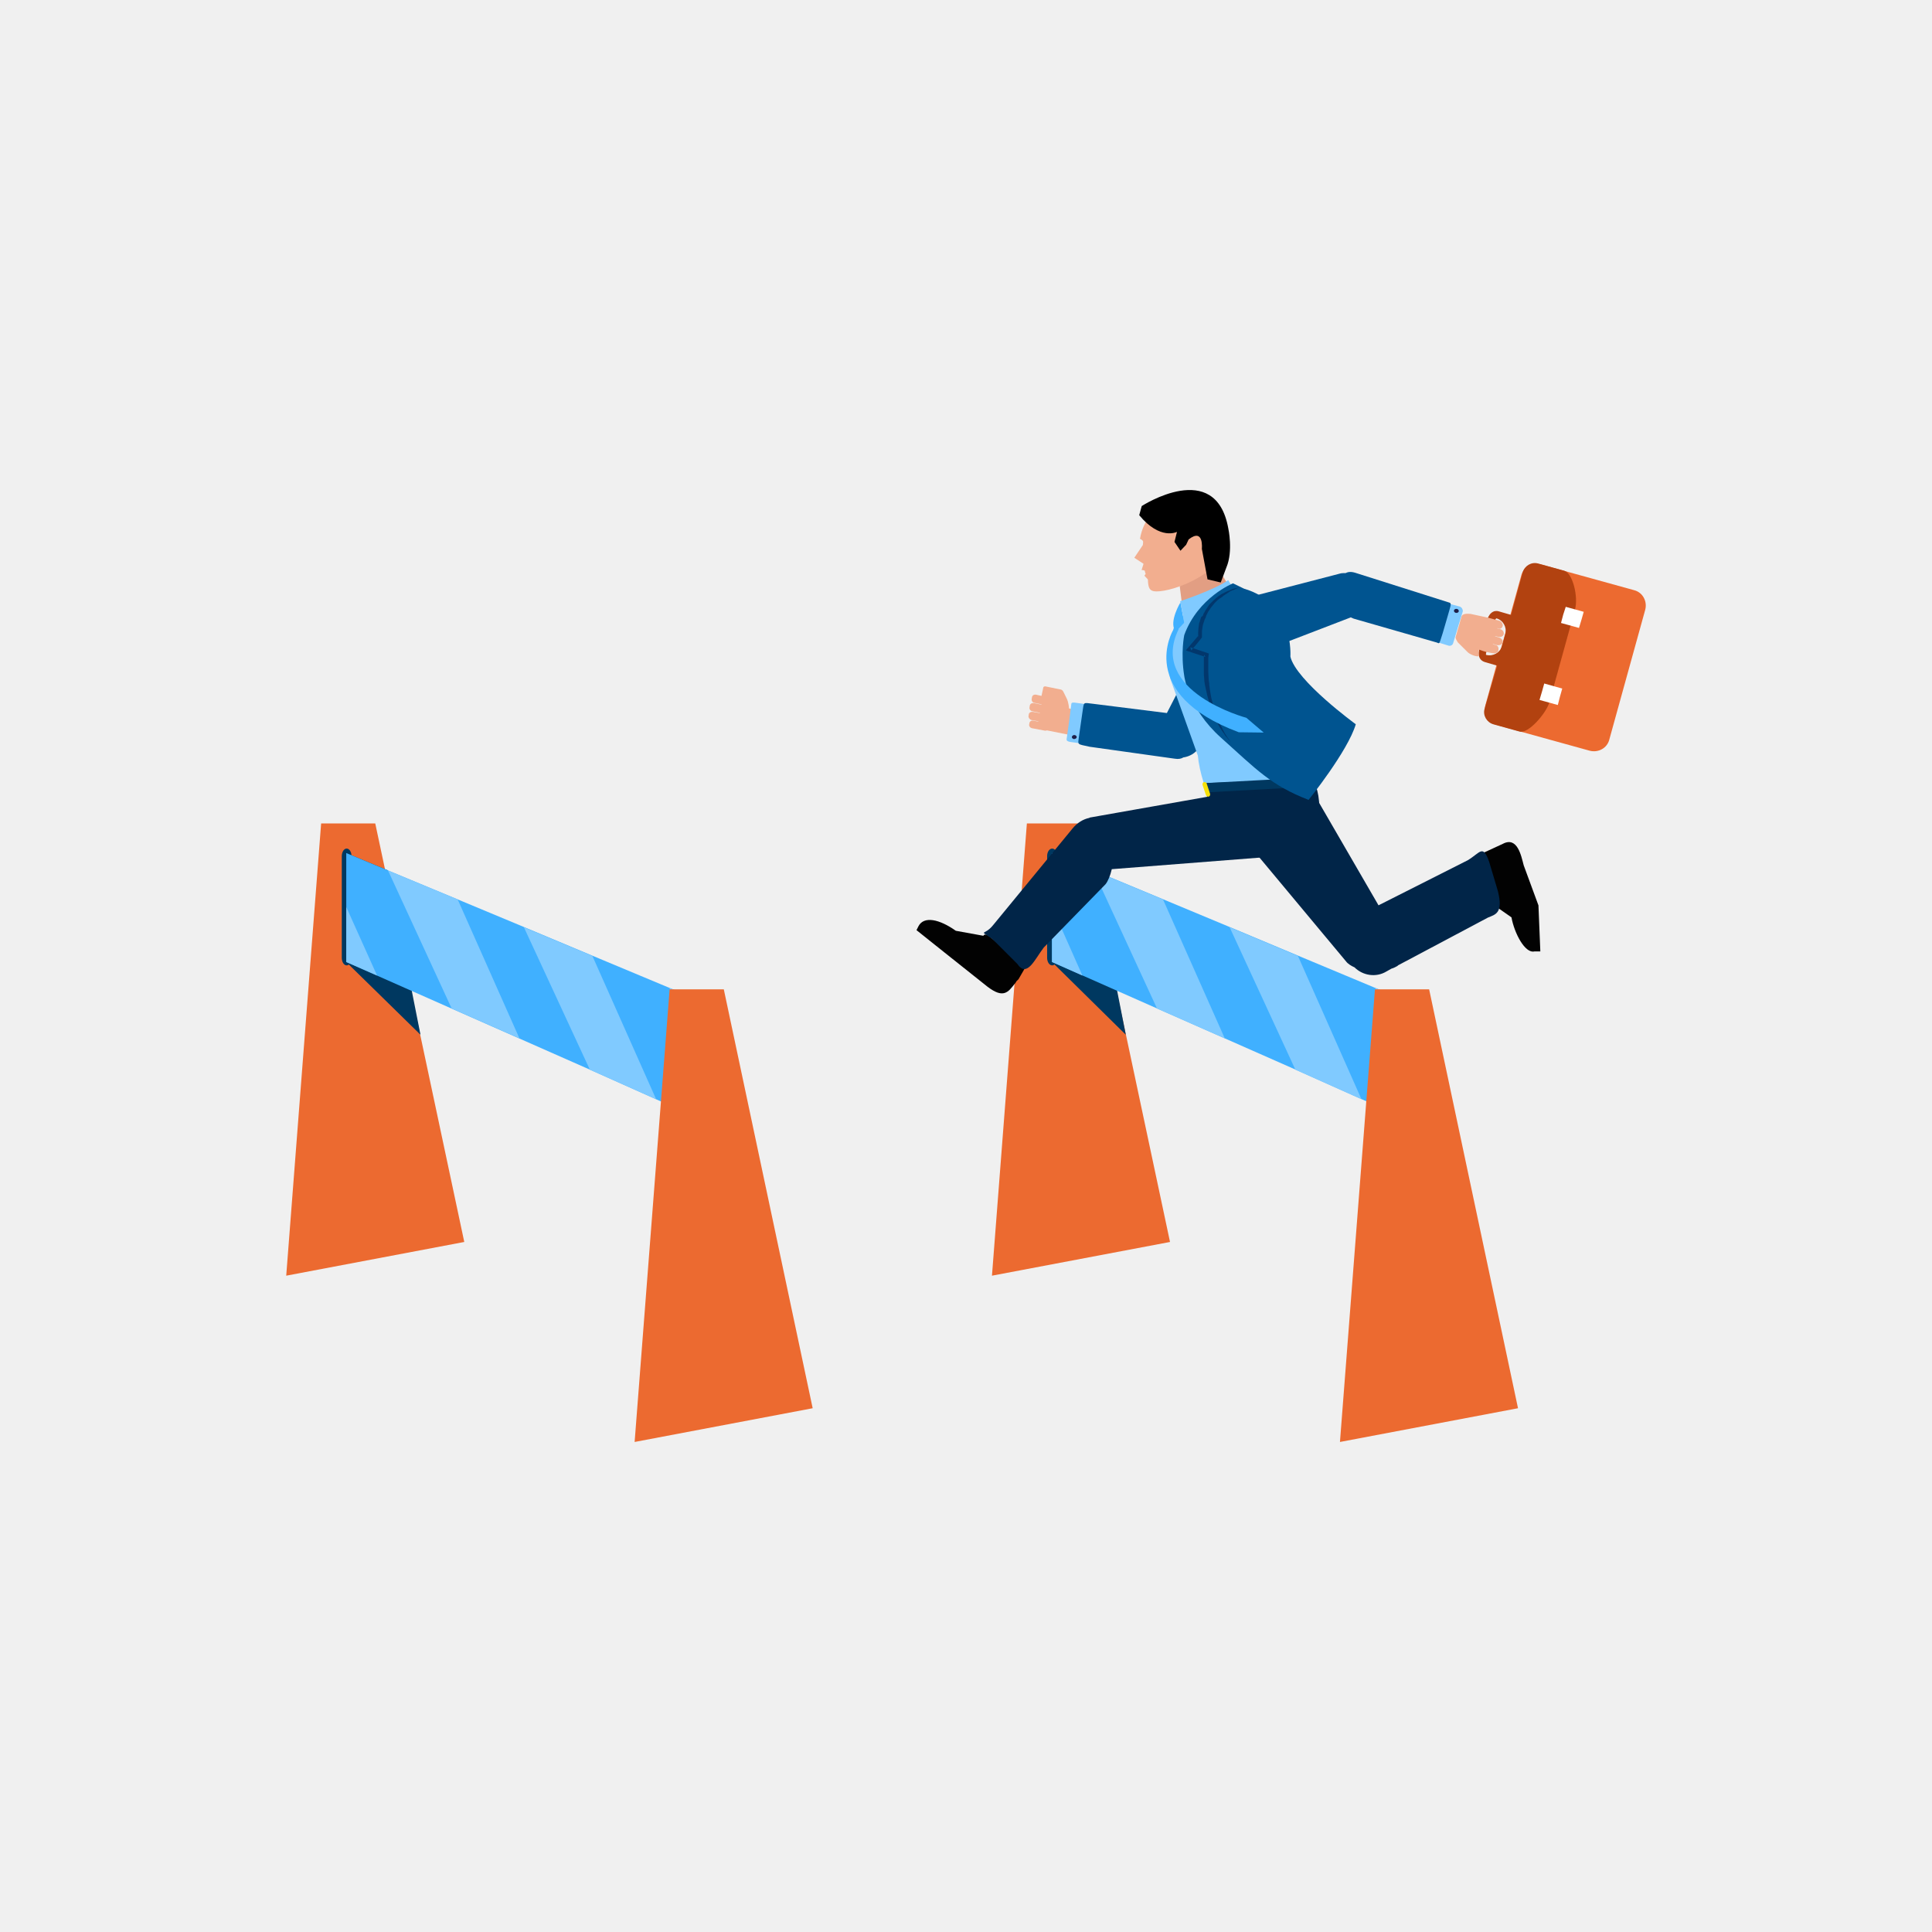
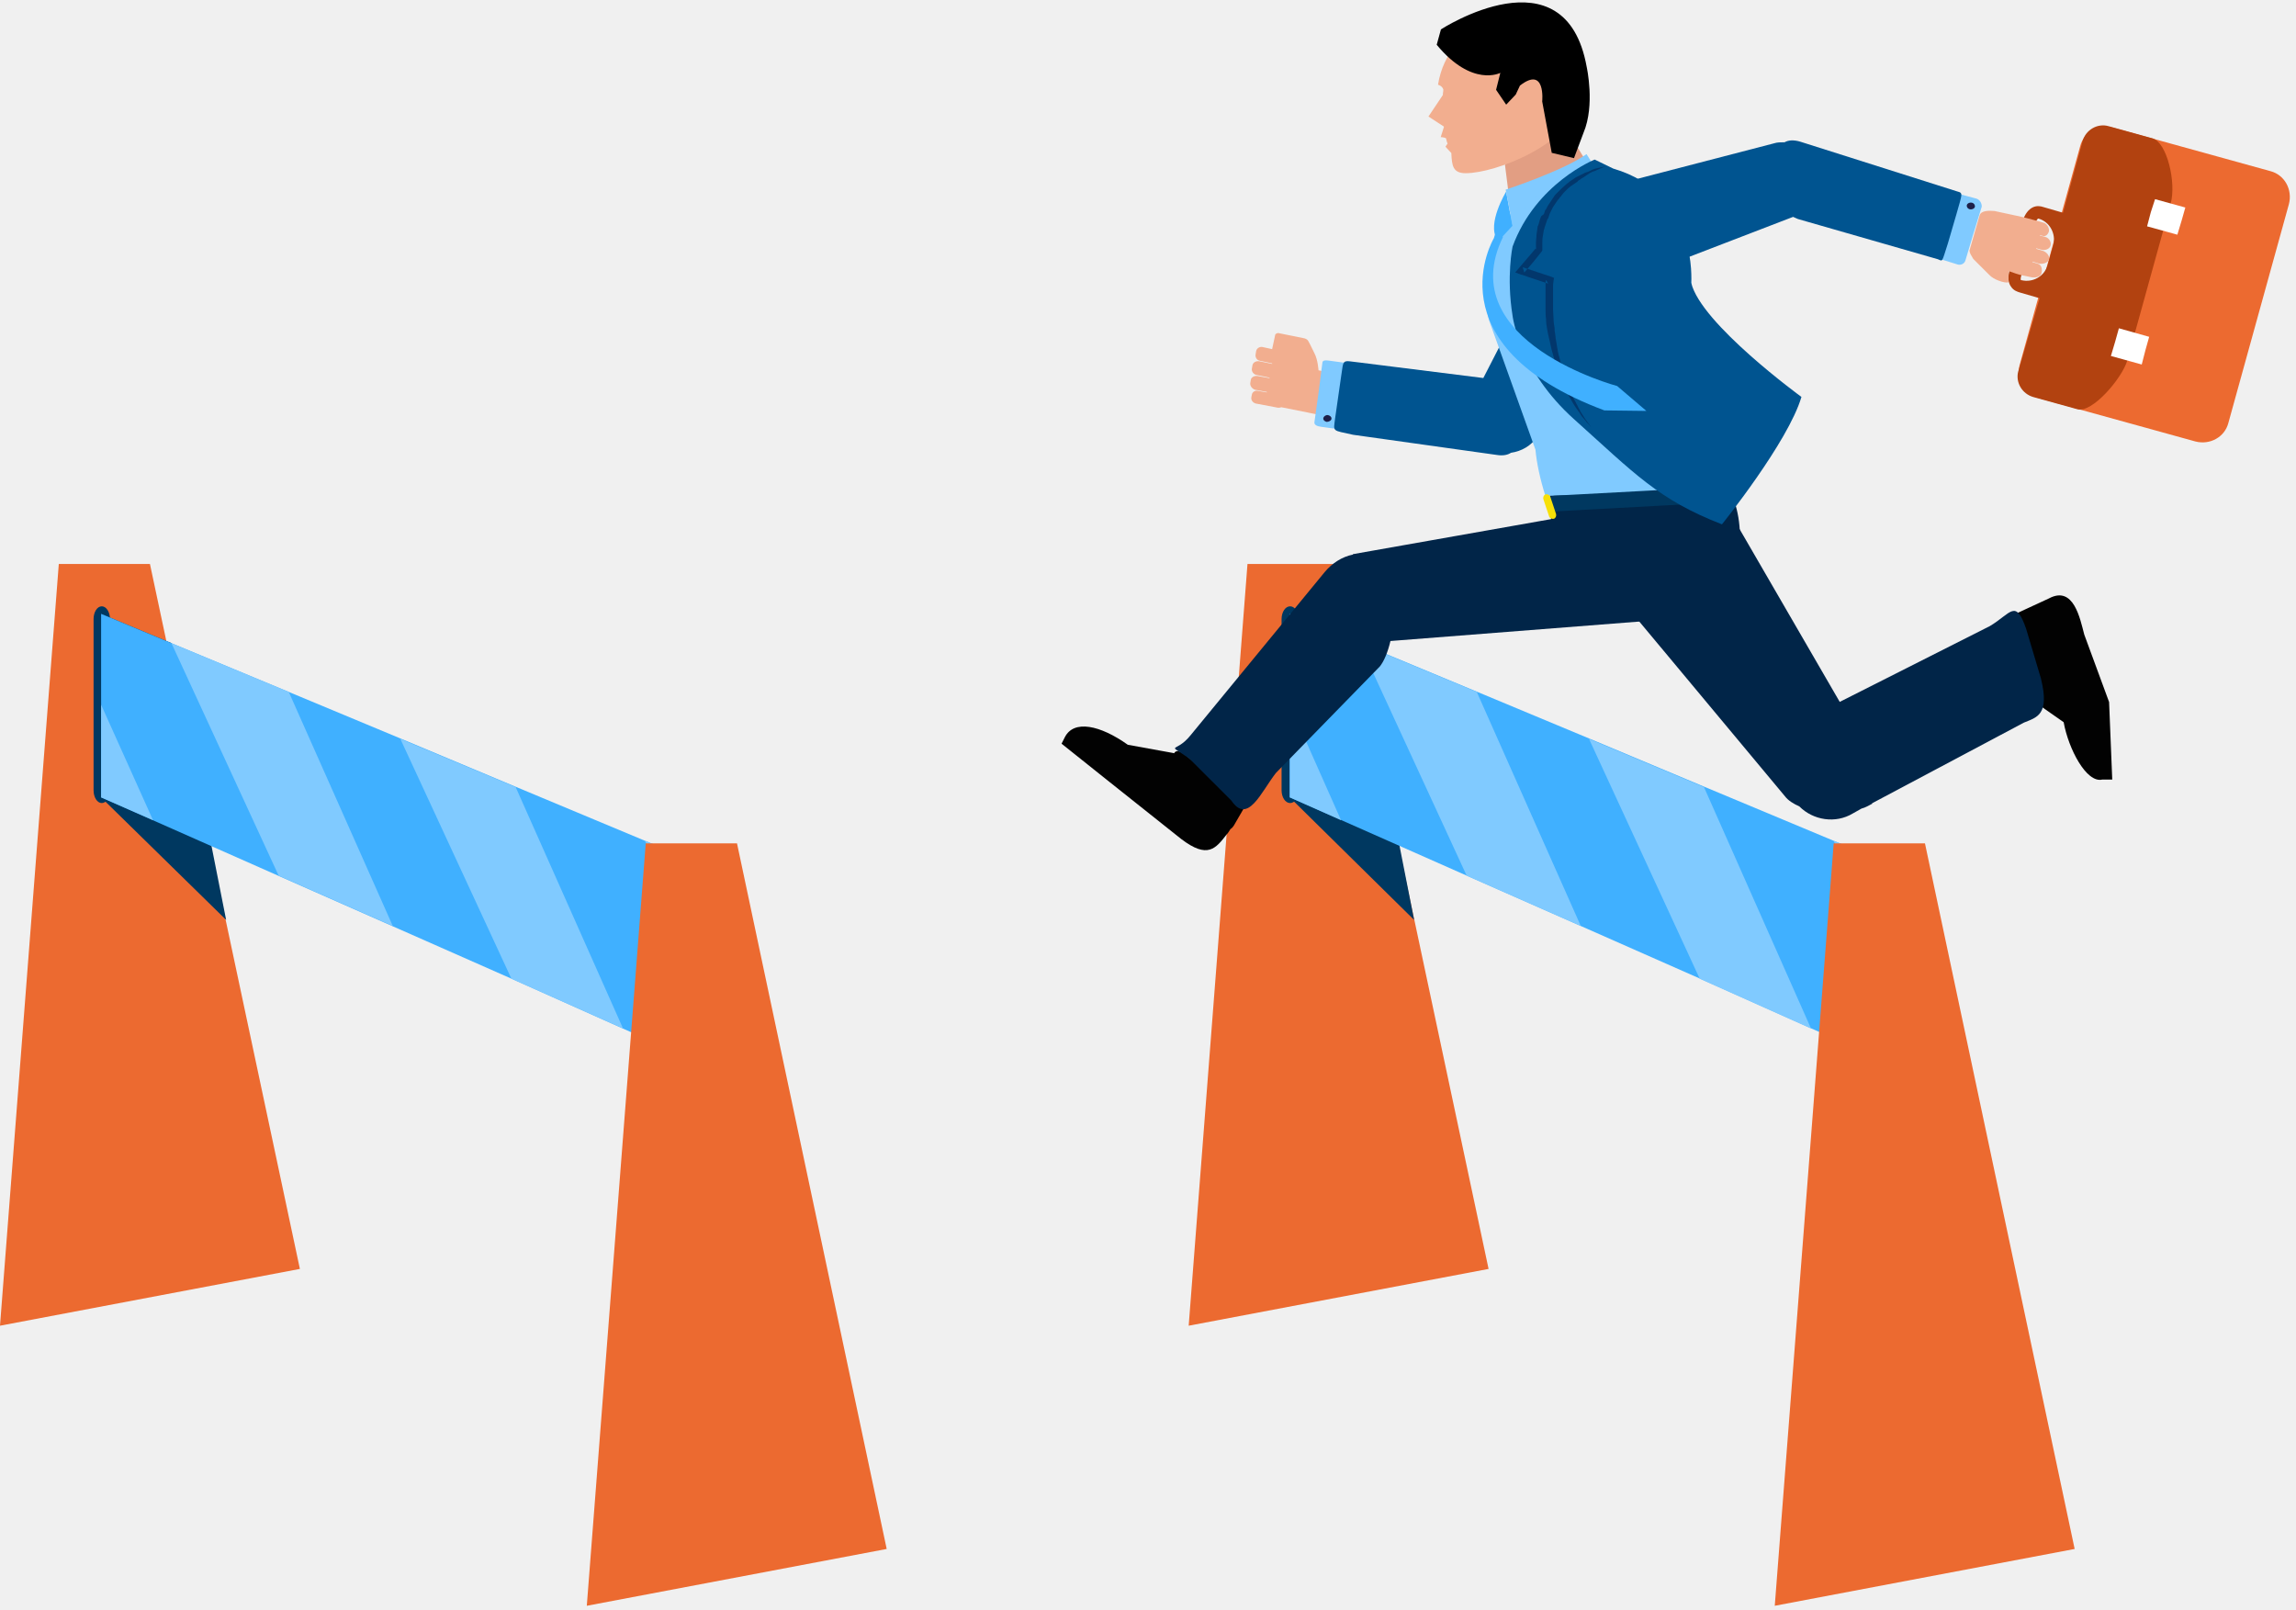
- <svg xmlns="http://www.w3.org/2000/svg" id="Layer_1" data-name="Layer 1" viewBox="0 0 1000 1000">
-   <defs>
-     <style>
-       .cls-1 {
-         fill: #f2ae8f;
-       }
- 
-       .cls-1, .cls-2, .cls-3, .cls-4, .cls-5, .cls-6, .cls-7, .cls-8, .cls-9, .cls-10, .cls-11, .cls-12, .cls-13, .cls-14, .cls-15 {
-         fill-rule: evenodd;
-         stroke-width: 0px;
-       }
- 
-       .cls-2 {
-         fill: #b24210;
-       }
- 
-       .cls-3 {
-         fill: #020202;
-       }
- 
-       .cls-5 {
-         fill: #ec6a30;
-       }
- 
-       .cls-6 {
-         fill: #f7e008;
-       }
- 
-       .cls-7 {
-         fill: #1d1f49;
-       }
- 
-       .cls-8 {
-         fill: #40b0ff;
-       }
- 
-       .cls-9 {
-         fill: #005490;
-       }
- 
-       .cls-10 {
-         fill: #fff;
-       }
- 
-       .cls-11 {
-         fill: #012548;
-       }
- 
-       .cls-12 {
-         fill: #02376c;
-       }
- 
-       .cls-13 {
-         fill: #80caff;
-       }
- 
-       .cls-14 {
-         fill: #e29e83;
-       }
- 
-       .cls-15 {
-         fill: #003860;
-       }
-     </style>
-   </defs>
-   <polygon class="cls-5" points="148.15 660.29 240.31 642.84 194.23 426.21 166.22 426.21 148.15 660.29 148.15 660.29" />
-   <path class="cls-15" d="M179.43,439.22h0c-1.42,0-2.52,1.79-2.52,3.91v52.64c0,2.12,1.1,3.91,2.52,3.91h0c1.42,0,2.52-1.79,2.52-3.91v-52.64c0-2.12-1.1-3.91-2.52-3.91h0Z" />
-   <polygon class="cls-15" points="179.22 497.93 217.64 535.58 200.8 450.5 179.22 441.53 179.22 497.93 179.22 497.93" />
-   <polygon class="cls-8" points="372.15 522.02 372.15 583.45 339.53 568.95 305.28 553.63 268.75 537.5 233.69 522.02 195.04 504.91 179.22 497.91 179.22 441.53 200.74 450.49 236.79 465.48 271.2 479.82 306.59 494.65 346.38 511.27 372.15 522.02 372.15 522.02" />
-   <polygon class="cls-13" points="268.86 537.47 233.79 522.01 200.84 450.56 236.89 465.53 268.86 537.47 268.86 537.47" />
-   <polygon class="cls-13" points="339.61 568.96 305.31 553.67 271.17 479.95 306.61 494.76 339.61 568.96 339.61 568.96" />
-   <polygon class="cls-13" points="372.15 522.03 372.15 567.49 346.33 511.23 372.15 522.03 372.15 522.03" />
-   <polygon class="cls-13" points="195.17 504.93 179.22 497.94 179.22 469.45 195.17 504.93 195.17 504.93" />
-   <polygon class="cls-5" points="328.48 746.36 420.64 728.9 374.64 512.07 346.59 512.07 328.48 746.36 328.48 746.36" />
-   <polygon class="cls-5" points="513.44 660.29 605.6 642.84 559.52 426.21 531.51 426.21 513.44 660.29 513.44 660.29" />
-   <path class="cls-15" d="M544.61,439.22h0c-1.48,0-2.62,1.79-2.62,3.91v52.64c0,2.12,1.15,3.91,2.62,3.91h0c1.48,0,2.62-1.79,2.62-3.91v-52.64c0-2.12-1.15-3.91-2.62-3.91h0Z" />
-   <polygon class="cls-15" points="544.51 497.93 582.71 535.58 565.97 450.5 544.51 441.53 544.51 497.93 544.51 497.93" />
-   <polygon class="cls-8" points="737.44 522.02 737.44 583.45 704.82 568.95 670.57 553.63 634.04 537.5 598.98 522.02 560.33 504.91 544.51 497.91 544.51 441.53 566.03 450.49 602.08 465.48 636.49 479.82 671.88 494.65 711.67 511.27 737.44 522.02 737.44 522.02" />
-   <polygon class="cls-13" points="633.94 537.47 598.87 522.01 565.92 450.56 601.97 465.53 633.94 537.47 633.94 537.47" />
-   <polygon class="cls-13" points="704.69 568.96 670.49 553.67 636.46 479.95 671.79 494.76 704.69 568.96 704.69 568.96" />
-   <polygon class="cls-13" points="737.44 522.03 737.44 567.49 711.62 511.23 737.44 522.03 737.44 522.03" />
-   <polygon class="cls-13" points="560.25 504.93 544.51 497.94 544.51 469.45 560.25 504.93 560.25 504.93" />
-   <polygon class="cls-5" points="693.56 746.36 785.72 728.9 739.72 512.07 711.67 512.07 693.56 746.36 693.56 746.36" />
-   <path class="cls-1" d="M557.1,367.5l-3.77-.81s-.16-3.25-1.31-5.36c-.98-2.11-1.8-3.57-1.8-3.57,0,0-.33-.81-1.64-.97l-7.21-1.46s-.66-.32-1.31.32l-.98,4.54-2.95-.65c-.82-.16-1.8.32-1.97,1.3l-.16.97c-.16.81.33,1.79,1.31,1.95l3.77.81v.16l-3.93-.81c-.98-.16-1.97.33-2.13,1.3l-.16.97c-.16.81.49,1.79,1.48,1.95l3.93.81v.16l-3.61-.65c-.98-.16-1.97.32-2.13,1.14l-.16.97c-.16.81.49,1.79,1.47,2.11l3.61.65v.16l-2.79-.49c-.82-.16-1.64.32-1.8,1.14l-.16.81c-.16.81.33,1.62,1.31,1.95l6.88,1.3c.33,0,.66,0,.98-.16l12.95,2.6,2.29-11.69h0v-1.46h0Z" />
-   <path class="cls-13" d="M560.5,364.26l-3.56-.49c-1.13-.16-2.43-.33-2.43.65l-1.13,8.84h0l-1.3,9.33c-.16.98.97,1.31,2.1,1.47l3.56.49c1.13.16,1.78.16,1.94-.82l1.3-9.33h0l1.13-8.84c.16-1.15-.49-1.15-1.62-1.31h0Z" />
-   <path class="cls-7" d="M555.81,382.54c-.65-.16-1.15-.64-.98-1.27.16-.48.82-.95,1.47-.8.65.16,1.15.64.98,1.27-.16.48-.82.8-1.47.8h0Z" />
-   <path class="cls-3" d="M777.8,436.8l-9.9,4.57c-4.71,3.1-3.08,3.43-1.95,8.16l1.79,6.04c1.14,4.73,4.06,11.1,4.06,11.1l.97,1.47,9.57,6.69c1.46,8.16,6.98,18.77,11.85,17.63h3.08l-.97-23.83-7.63-20.73c-1.3-4.9-3.25-15.18-10.87-11.1h0Z" />
-   <path class="cls-5" d="M832.96,382.86l18.61-67.27c1.14-4.4-1.31-8.96-5.71-10.1l-48.33-13.36c-4.41-1.14-8.98,1.3-10.12,5.7l-18.61,67.28c-1.14,4.4,1.31,8.96,5.71,10.1l48.33,13.36c4.41,1.14,8.98-1.3,10.12-5.7h0Z" />
-   <path class="cls-2" d="M768.41,366.9c-.98,3.43,1.14,7.02,4.57,8l13.54,3.75c4.57,1.31,13.7-9.47,15.33-14.85l13.37-48.31c1.79-6.53-1.14-18.77-5.54-20.07l-13.54-3.75c-3.42-.98-7.01,1.14-7.99,4.57l-6.03,22.03-6.2-1.8c-.49-.16-1.79-.49-3.1.16-1.3.65-2.28,1.96-2.94,3.75l-1.63,6.04-.98,3.75-1.63,6.04c-.49,1.96-.33,3.59.49,4.73.82,1.31,2.12,1.63,2.61,1.8l6.2,1.8-6.52,22.36h0ZM777.38,334.43c-.98,3.43-4.57,5.39-7.99,4.57h-.16c-.16-.16-.16-.65.16-1.63l1.63-6.04.98-3.75,1.63-6.04c.33-.98.65-1.31.82-1.47h.16c3.42.98,5.38,4.57,4.57,8l-1.79,6.36h0Z" />
-   <polygon class="cls-10" points="798.16 357.87 796.85 362.29 806.32 364.91 807.46 360.49 808.61 356.4 799.3 353.78 798.16 357.87 798.16 357.87" />
-   <polygon class="cls-10" points="810.43 314.1 809.12 318.12 807.98 322.45 817.28 325.02 818.59 320.68 819.73 316.67 810.43 314.1 810.43 314.1" />
-   <path class="cls-1" d="M776.17,321.34c.82.16,1.8,1.47,1.64,2.62h0c-.33,1.15-1.15,1.64-1.8,1.47l-.98-.33v.16l1.8.49c.98.33,1.8,1.47,1.47,2.62h0c-.33,1.14-1.64,1.47-2.62,1.31l-1.8-.49v.16l2.13.65c.98.33,2.13,1.47,1.8,2.62h0c-.33,1.14-1.97,1.47-2.95,1.31l-2.13-.65v.16l1.64.49c1.15.33,1.47,1.64,1.15,2.94h0c-.33,1.31-2.29,1.47-3.44,1.15l-3.11-.65c-.16,0-2.13-.65-3.44-1.14l-.16.98v2.45c-1.15.33-4.59-.82-5.9-2.29l-4.92-4.91c-.49-.98-1.15-1.64-1.15-2.62l3.11-10.79c.49-1.47,2.79-1.47,4.59-1.31l8.36,1.8c.16,0,3.77.98,3.77.98l2.95.82h0Z" />
-   <path class="cls-9" d="M652.16,319.18h0c-5.39-3.59-18.95-5.38-22.54,0l-25.64,49.89-37.73-4.73c-6.04-.65-5.06-1.47-6.04,4.73l-1.8,12.55c-.49,4.08-.98,3.42,5.55,4.89l44.1,6.19c1.96.33,3.43,0,4.41-.65,3.27-.49,6.21-2.12,8.17-5.05l34.63-51.68c3.59-5.38,2.12-12.55-3.1-16.14h0Z" />
-   <path class="cls-3" d="M525.16,509.28h0c.49-.49.81-1.14,1.14-1.63.33-.16.65-.49.98-.98l3.58-6.18-5.86-5.05-6.02-4.88c-4.23-3.26-8.3-8.46-9.93-6.35v.16l-14.32-2.6c-8.46-6.02-16.6-7.81-19.37-2.28l-.98,1.95,14.48,11.56,22.3,17.74c8.14,6.19,10.58,2.93,14-1.47h0Z" />
-   <polygon class="cls-14" points="610.64 303.55 612.27 316.41 641.92 312.83 624.56 284.5 610.64 303.55 610.64 303.55" />
-   <path class="cls-1" d="M619.46,257.1c11.43,3.09,18.94,11.89,15.19,26.06-3.92,14.17-26.94,22.96-36.09,22.96-3.92,0-4.25-2.28-4.41-6.19l-1.8-1.95.65-.98h0c-.33-.65-.33-1.14-.49-1.63-.65-.33-1.63-.33-1.63-.33l.98-3.09v-.16l-4.74-3.09,4.25-6.35c0-.16.16-.16.16-.16,0-.65.16-1.14.16-1.79-.33-1.14-1.63-1.47-1.63-1.47.82-5.21,2.94-8.96,4.9-11.56,4.74-10.26,14.37-12.87,24.49-10.26h0Z" />
-   <path class="cls-11" d="M775.36,461.42l-4.57-15.33c-3.26-9.3-4.57-4.73-11.1-.82l-46.17,23.32-35.73-61.65c-4.24-5.71-26.27-14.84-31.98-10.44l-9.3,16.8c-2.61,8.15,6.2,18.75,10.44,24.63l49.76,59.69c.98,1.3,2.61,2.28,4.41,3.1,4.24,4.24,11.1,5.38,16.48,2.12l2.61-1.47c1.31-.33,2.28-.98,3.26-1.47v-.16l46.66-24.79c3.92-1.63,8-2.28,5.22-13.54h0Z" />
-   <path class="cls-13" d="M670.9,375.47c3.43,15.64,13.54,55.06-14.52,58.48l-6.69.81c-15.66,3.42-28.23-27.37-29.69-43.66l-14.36-40.07c-3.43-15.64,6.69-42.19,22.35-45.45l5.22-.81c15.66-3.42,30.67,10.1,33.94,25.74l3.75,44.96h0Z" />
-   <path class="cls-8" d="M611,311.79s-6,9.85-2.76,14.7h.81l3.89-4.2-1.95-10.5h0Z" />
-   <path class="cls-11" d="M679.78,403.95l-55.26,1.3s-.49.98.33,7.17l-60.8,10.75s-.16,0-.16.16c-3.26.65-6.36,2.61-8.64,5.37l-41.24,50.17c-4.73,5.86-7.66,1.95-.33,7.17l12.88,12.87c5.05,7.49,9.13-2.61,13.69-8.47l31.95-32.74c1.3-1.63,2.45-4.4,3.26-7.82h0l87.54-6.84c25.27-6.19,20.7-32.74,16.79-39.09h0Z" />
-   <path class="cls-4" d="M590.95,261.94s38.29-24.91,44.81,11.56c0,0,2.61,11.72-.98,20.19l-2.93,7.81-6.84-1.63-2.93-15.79s1.14-11.07-6.84-4.88l-1.3,2.77-2.93,3.09-3.1-4.56,1.3-5.21s-8.64,4.56-19.55-8.63l1.3-4.72h0Z" />
-   <path class="cls-13" d="M635.7,300.25l2.44,3.91s-19.82,5.22-25.02,18.76l-2.27-11.74s17.87-5.87,24.86-10.93h0Z" />
-   <path class="cls-15" d="M679.21,404.9c.49,1.45.65,2.25.33,2.25l-53.28,2.89c-1.3,0-2.61-.96-2.61-2.25h0c0-1.29.98-2.57,2.28-2.57l51-2.73c1.3,0,1.63.64,2.12,2.41h.16Z" />
-   <path class="cls-6" d="M626.34,410.85c.16.65-.16,1.3-.65,1.46h0c-.65.16-1.3-.16-1.46-.65l-1.79-5.36c-.16-.65.16-1.3.65-1.46h0c.65-.16,1.3.16,1.46.65l1.79,5.36h0Z" />
-   <path class="cls-9" d="M638.22,301.93s-18.08,7.18-25.25,26.76c0,0-1.95,9.14,0,21.21,0,0,1.95,16.64,18.9,31.82,18.57,16.64,25.74,24.64,45.45,32.31,0,0,20.36-25.29,24.43-39.16,0,0-30.95-22.52-33.88-35.08,0,0,2.28-27.41-23.94-35.08l-5.7-2.77h0Z" />
-   <path class="cls-13" d="M755.54,313.94l-4.89-1.3s-.49.65-.65,1.63l-2.61,8.48h0l-2.44,8.15c-.33.98-.65,1.47,0,1.79l4.72,1.47c.98.33,2.12-.16,2.44-1.14l2.44-8.15h0l2.61-8.48c0-1.14-.65-2.12-1.63-2.45h0Z" />
-   <path class="cls-9" d="M749.68,311.75l-48.23-15.29c-2.12-.65-3.75-.49-4.89.16-1.14,0-2.28,0-3.26.33l-60.12,15.61c-6.19,1.63-9.94,7.97-8.31,14.15h0c1.63,6.18,10.59,16.43,16.78,14.96l57.52-22.12c.49.16.98.49,1.47.65l43.01,12.36c1.63.65,1.14,1.14,3.1-4.88l2.61-8.94c1.79-6.34,2.12-6.51.33-6.99h0Z" />
-   <path class="cls-7" d="M754.16,315.19c.69.17,1.04.84.87,1.34-.17.5-.87.84-1.56.67-.69-.17-1.04-.84-.87-1.34.17-.5.87-.84,1.56-.67h0Z" />
-   <path class="cls-12" d="M641.71,304.02c-.65.16-1.31.49-2.12.81-.65.33-1.31.65-1.96.81-.33.16-.65.33-.98.49l-.49.33-.49.33-.49.33-.49.33c-.33.16-.65.33-.98.65-.33.16-.65.33-.82.65-.16.16-.33.16-.49.33l-.49.33-.49.33-.49.33c-.33.16-.49.49-.82.65-.49.49-.98.98-1.47,1.47l-.65.82c-.16.33-.49.49-.65.81-.16.33-.49.49-.65.81l-.33.49-.33.49-.33.49c-.16.16-.16.33-.33.49l-.49.98c-.16.33-.33.65-.49.98,0,.16-.16.33-.16.49l-.16.49-.16.49-.16.16-.16.33-.33.98c-.16.33-.16.65-.33.98l-.16.49c0,.16,0,.33-.16.49l-.16.98c0,.33-.16.65-.16.98-.16.65-.16,1.47-.16,2.12v2.28l-.16.33-2.61,3.26-2.78,3.26-.49-1.63,4.41,1.47,4.41,1.47.82.33-.16.81c0,.49-.16.98-.16,1.47v7.33c0,.98.16,1.96.16,2.93s.16,1.96.33,2.93v.81l.16.81c0,.49.16.98.16,1.47.16.98.33,1.96.49,2.93.16.98.33,1.96.65,2.93l.16.65.16.65c.16.49.33.98.33,1.47l.49,1.47c.16.49.33.98.49,1.47l.16.65.33.65c.16.49.33.98.49,1.47.33.98.82,1.79,1.14,2.77.33.98.82,1.79,1.31,2.61.16.49.49.81.65,1.3l.33.65c.16.16.33.49.33.65l.82,1.3.82,1.3.49.65.49.65.82,1.14-.98-1.14-.49-.49-.49-.65-.98-1.14-.82-1.3c-.16-.16-.33-.33-.49-.65l-.49-.65c-.33-.49-.49-.81-.82-1.3-.49-.81-.98-1.79-1.47-2.61-.49-.81-.98-1.79-1.31-2.77-.16-.49-.33-.98-.65-1.47l-.33-.65-.33-.65c-.16-.49-.33-.98-.49-1.47l-.49-1.47c-.16-.49-.33-.98-.49-1.47l-.16-.65-.16-.65c-.33-.98-.49-1.96-.82-2.93l-.33-1.47c-.16-.49-.16-.98-.33-1.47s-.16-.98-.33-1.47l-.16-.81-.16-.81c-.16-.98-.33-1.96-.33-3.1-.16-.98-.16-1.96-.16-3.1v-7.5c0-.49,0-.98.16-1.47l.65,1.14-4.41-1.47-4.41-1.47-1.31-.49.98-1.14,2.78-3.26,2.78-3.26-.16.65v-2.28c0-.81.16-1.47.16-2.28,0-.33.16-.81.16-1.14l.16-1.14c0-.16,0-.33.16-.49l.16-.49c.16-.33.16-.65.33-1.14l.33-.98.16-.33.82-.65.16-.49.16-.49c0-.16.16-.33.33-.49.16-.33.33-.65.49-.98l.65-.98c.16-.33.49-.65.65-.98l.33-.49.33-.49c.16-.33.49-.65.65-.81.33-.33.49-.49.82-.81l.82-.82c.49-.49,1.14-.98,1.63-1.47.33-.16.65-.49.82-.65l.49-.33.49-.33.49-.33c.16-.16.33-.16.49-.33.33-.16.65-.33.98-.49.33-.16.65-.33.98-.49.33-.16.65-.33.98-.49l.49-.16.49-.16c.33-.16.65-.33.98-.49.65-.33,1.31-.49,2.12-.65.82-.16,1.63-.33,2.29-.49h0Z" />
-   <path class="cls-8" d="M607.21,326.13s-19.6,32.87,33.98,52.89l12.91.16-8.98-7.65s-50.81-13.51-35.12-45.73c0-.16-1.47-4.72-2.78.33h0Z" />
+ <svg xmlns="http://www.w3.org/2000/svg" width="358" height="251" viewBox="0 0 358 251" fill="none">
+   <path fill-rule="evenodd" clip-rule="evenodd" d="M0 206.703L46.76 197.849L23.38 87.936H9.168L0 206.703Z" fill="#EC6A30" />
+   <path fill-rule="evenodd" clip-rule="evenodd" d="M15.868 94.535C15.148 94.535 14.59 95.443 14.59 96.519V123.228C14.59 124.303 15.148 125.211 15.868 125.211C16.589 125.211 17.147 124.303 17.147 123.228V96.519C17.147 95.443 16.589 94.535 15.868 94.535Z" fill="#003860" />
+   <path fill-rule="evenodd" clip-rule="evenodd" d="M15.766 124.327L35.259 143.43L26.715 100.262L15.766 95.711V124.327Z" fill="#003860" />
+   <path fill-rule="evenodd" clip-rule="evenodd" d="M113.655 136.55V167.718L97.104 160.361L79.726 152.588L61.191 144.404L43.403 136.55L23.792 127.869L15.766 124.317V95.711L26.684 100.257L44.975 107.863L62.434 115.139L80.391 122.663L100.579 131.096L113.655 136.55Z" fill="#40B0FF" />
+   <path fill-rule="evenodd" clip-rule="evenodd" d="M61.246 144.384L43.453 136.539L26.734 100.287L45.026 107.883L61.246 144.384Z" fill="#80CAFF" />
+   <path fill-rule="evenodd" clip-rule="evenodd" d="M97.147 160.365L79.744 152.607L62.422 115.203L80.403 122.717L97.147 160.365Z" fill="#80CAFF" />
+   <path fill-rule="evenodd" clip-rule="evenodd" d="M113.655 136.552V159.617L100.555 131.072L113.655 136.552Z" fill="#80CAFF" />
+   <path fill-rule="evenodd" clip-rule="evenodd" d="M23.858 127.877L15.766 124.33V109.875L23.858 127.877Z" fill="#80CAFF" />
+   <path fill-rule="evenodd" clip-rule="evenodd" d="M91.496 250.372L138.256 241.513L114.917 131.498H100.685L91.496 250.372Z" fill="#EC6A30" />
+   <path fill-rule="evenodd" clip-rule="evenodd" d="M185.344 206.703L232.104 197.849L208.724 87.936H194.512L185.344 206.703Z" fill="#EC6A30" />
+   <path fill-rule="evenodd" clip-rule="evenodd" d="M201.157 94.535C200.407 94.535 199.828 95.443 199.828 96.519V123.228C199.828 124.303 200.412 125.211 201.157 125.211C201.908 125.211 202.487 124.303 202.487 123.228V96.519C202.487 95.443 201.903 94.535 201.157 94.535Z" fill="#003860" />
+   <path fill-rule="evenodd" clip-rule="evenodd" d="M201.109 124.327L220.491 143.43L211.998 100.262L201.109 95.711V124.327Z" fill="#003860" />
+   <path fill-rule="evenodd" clip-rule="evenodd" d="M298.998 136.55V167.718L282.448 160.361L265.07 152.588L246.535 144.404L228.746 136.55L209.136 127.869L201.109 124.317V95.711L212.028 100.257L230.319 107.863L247.778 115.139L265.734 122.663L285.923 131.096L298.998 136.55Z" fill="#40B0FF" />
+   <path fill-rule="evenodd" clip-rule="evenodd" d="M246.485 144.384L228.691 136.539L211.973 100.287L230.264 107.883L246.485 144.384Z" fill="#80CAFF" />
+   <path fill-rule="evenodd" clip-rule="evenodd" d="M282.38 160.365L265.028 152.607L247.762 115.203L265.687 122.717L282.38 160.365Z" fill="#80CAFF" />
+   <path fill-rule="evenodd" clip-rule="evenodd" d="M298.995 136.552V159.617L285.895 131.072L298.995 136.552Z" fill="#80CAFF" />
+   <path fill-rule="evenodd" clip-rule="evenodd" d="M209.096 127.877L201.109 124.33V109.875L209.096 127.877Z" fill="#80CAFF" />
+   <path fill-rule="evenodd" clip-rule="evenodd" d="M276.727 250.372L323.487 241.513L300.147 131.498H285.915L276.727 250.372Z" fill="#EC6A30" />
+   <path fill-rule="evenodd" clip-rule="evenodd" d="M207.497 58.145L205.584 57.734C205.584 57.734 205.503 56.085 204.92 55.015C204.423 53.944 204.007 53.203 204.007 53.203C204.007 53.203 203.839 52.792 203.174 52.711L199.516 51.97C199.516 51.97 199.181 51.808 198.852 52.133L198.354 54.436L196.858 54.106C196.441 54.025 195.944 54.269 195.858 54.766L195.777 55.258C195.696 55.669 195.944 56.166 196.441 56.248L198.354 56.658V56.74L196.36 56.329C195.863 56.248 195.361 56.496 195.28 56.988L195.198 57.48C195.117 57.891 195.447 58.389 195.949 58.47L197.943 58.881V58.962L196.112 58.632C195.614 58.551 195.112 58.795 195.031 59.211L194.95 59.703C194.869 60.114 195.198 60.611 195.696 60.773L197.527 61.103V61.184L196.112 60.936C195.696 60.855 195.28 61.098 195.198 61.514L195.117 61.925C195.036 62.336 195.285 62.747 195.782 62.914L199.273 63.574C199.44 63.574 199.608 63.574 199.77 63.493L206.34 64.812L207.502 58.881V58.14L207.497 58.145Z" fill="#F2AE8F" />
+   <path fill-rule="evenodd" clip-rule="evenodd" d="M209.225 56.502L207.419 56.254C206.846 56.173 206.186 56.086 206.186 56.584L205.613 61.069L204.953 65.803C204.872 66.3 205.445 66.467 206.019 66.549L207.825 66.797C208.398 66.878 208.728 66.878 208.809 66.381L209.469 61.647L210.042 57.162C210.123 56.579 209.793 56.579 209.22 56.497L209.225 56.502Z" fill="#80CAFF" />
+   <path fill-rule="evenodd" clip-rule="evenodd" d="M206.846 65.779C206.516 65.698 206.263 65.455 206.349 65.135C206.43 64.892 206.765 64.653 207.095 64.729C207.425 64.81 207.678 65.054 207.592 65.374C207.511 65.617 207.176 65.779 206.846 65.779Z" fill="#1D1F49" />
+   <path fill-rule="evenodd" clip-rule="evenodd" d="M319.47 93.309L314.447 95.628C312.057 97.201 312.884 97.368 313.457 99.768L314.365 102.833C314.944 105.233 316.425 108.465 316.425 108.465L316.917 109.21L321.773 112.605C322.514 116.745 325.315 122.128 327.786 121.55H329.348L328.856 109.459L324.985 98.941C324.325 96.455 323.336 91.239 319.47 93.309Z" fill="#020202" />
+   <path fill-rule="evenodd" clip-rule="evenodd" d="M347.457 65.938L356.899 31.806C357.477 29.574 356.234 27.26 354.002 26.682L329.48 19.903C327.243 19.325 324.924 20.563 324.345 22.795L314.903 56.932C314.325 59.164 315.568 61.478 317.8 62.057L342.322 68.835C344.559 69.414 346.878 68.176 347.457 65.943V65.938Z" fill="#EC6A30" />
+   <path fill-rule="evenodd" clip-rule="evenodd" d="M314.706 57.843C314.209 59.583 315.284 61.405 317.025 61.902L323.895 63.804C326.213 64.469 330.846 59 331.673 56.27L338.456 31.758C339.365 28.445 337.878 22.235 335.645 21.575L328.776 19.672C327.04 19.175 325.219 20.251 324.722 21.991L321.662 33.169L318.516 32.256C318.268 32.174 317.608 32.007 316.943 32.337C316.284 32.667 315.787 33.331 315.452 34.239L314.625 37.304L314.127 39.207L313.3 42.271C313.052 43.266 313.133 44.093 313.549 44.671C313.965 45.336 314.625 45.498 314.873 45.584L318.019 46.498L314.711 57.843H314.706ZM319.257 41.368C318.76 43.108 316.938 44.103 315.203 43.687H315.122C315.041 43.606 315.041 43.357 315.203 42.86L316.03 39.795L316.527 37.893L317.354 34.828C317.522 34.331 317.684 34.163 317.77 34.082H317.852C319.587 34.579 320.581 36.401 320.17 38.141L319.262 41.368H319.257Z" fill="#B24210" />
+   <path fill-rule="evenodd" clip-rule="evenodd" d="M329.805 53.261L329.141 55.503L333.946 56.833L334.524 54.59L335.107 52.515L330.384 51.185L329.805 53.261Z" fill="white" />
+   <path fill-rule="evenodd" clip-rule="evenodd" d="M336.024 31.053L335.36 33.092L334.781 35.289L339.5 36.593L340.165 34.391L340.743 32.357L336.024 31.053Z" fill="white" />
+   <path fill-rule="evenodd" clip-rule="evenodd" d="M318.647 34.727C319.063 34.808 319.56 35.473 319.479 36.056C319.311 36.64 318.895 36.889 318.566 36.802L318.068 36.635V36.716L318.982 36.965C319.479 37.132 319.895 37.711 319.728 38.294C319.56 38.872 318.895 39.04 318.398 38.959L317.485 38.71V38.791L318.566 39.121C319.063 39.288 319.646 39.867 319.479 40.45C319.311 41.029 318.479 41.196 317.982 41.115L316.901 40.785V40.866L317.734 41.115C318.317 41.282 318.479 41.947 318.317 42.607C318.15 43.271 317.155 43.353 316.572 43.19L314.994 42.86C314.912 42.86 313.913 42.531 313.248 42.282L313.167 42.779V44.022C312.584 44.19 310.838 43.606 310.174 42.86L307.677 40.369C307.429 39.872 307.094 39.537 307.094 39.04L308.672 33.565C308.92 32.819 310.087 32.819 311.001 32.901L315.242 33.814C315.323 33.814 317.155 34.311 317.155 34.311L318.652 34.727H318.647Z" fill="#F2AE8F" />
+   <path fill-rule="evenodd" clip-rule="evenodd" d="M255.73 33.628C252.995 31.806 246.115 30.898 244.293 33.628L231.284 58.941L212.14 56.541C209.076 56.211 209.573 55.795 209.076 58.941L208.163 65.308C207.914 67.379 207.665 67.044 210.979 67.79L233.354 70.93C234.349 71.098 235.094 70.93 235.592 70.6C237.251 70.352 238.742 69.525 239.737 68.038L257.308 41.817C259.129 39.087 258.383 35.449 255.735 33.628H255.73Z" fill="#005490" />
+   <path fill-rule="evenodd" clip-rule="evenodd" d="M191.288 130.081C191.537 129.832 191.699 129.502 191.867 129.254C192.034 129.172 192.196 129.005 192.364 128.756L194.18 125.621L191.207 123.058L188.153 120.582C186.006 118.928 183.941 116.29 183.114 117.36V117.442L175.849 116.122C171.556 113.068 167.426 112.16 166.021 114.966L165.523 115.955L172.87 121.82L184.185 130.821C188.315 133.962 189.553 132.308 191.288 130.075V130.081Z" fill="#020202" />
+   <path fill-rule="evenodd" clip-rule="evenodd" d="M234.66 25.699L235.487 32.224L250.531 30.407L241.723 16.033L234.66 25.699Z" fill="#E29E83" />
+   <path fill-rule="evenodd" clip-rule="evenodd" d="M239.139 2.134C244.939 3.702 248.749 8.167 246.846 15.356C244.857 22.546 233.177 27.006 228.535 27.006C226.546 27.006 226.379 25.849 226.297 23.865L225.384 22.876L225.714 22.378C225.546 22.049 225.546 21.8 225.465 21.551C225.135 21.384 224.638 21.384 224.638 21.384L225.135 19.816V19.735L222.73 18.167L224.887 14.945C224.887 14.864 224.968 14.864 224.968 14.864C224.968 14.534 225.049 14.286 225.049 13.956C224.882 13.377 224.222 13.21 224.222 13.21C224.638 10.567 225.714 8.664 226.708 7.345C229.113 2.139 233.999 0.815 239.134 2.139L239.139 2.134Z" fill="#F2AE8F" />
+   <path fill-rule="evenodd" clip-rule="evenodd" d="M318.234 105.801L315.915 98.023C314.261 93.305 313.596 95.623 310.283 97.607L286.857 109.439L268.728 78.159C266.577 75.262 255.4 70.63 252.502 72.862L247.784 81.386C246.46 85.521 250.93 90.9 253.081 93.883L278.328 124.168C278.825 124.828 279.652 125.325 280.566 125.741C282.717 127.893 286.198 128.471 288.927 126.817L290.252 126.071C290.916 125.904 291.408 125.574 291.906 125.325V125.244L315.58 112.666C317.569 111.839 319.639 111.509 318.229 105.796L318.234 105.801Z" fill="#012548" />
+   <path fill-rule="evenodd" clip-rule="evenodd" d="M265.24 62.192C266.98 70.127 272.11 90.128 257.873 91.863L254.478 92.274C246.533 94.01 240.155 78.387 239.414 70.122L232.128 49.791C230.388 41.856 235.523 28.385 243.468 26.731L246.117 26.32C254.062 24.585 261.678 31.444 263.337 39.38L265.24 62.192Z" fill="#80CAFF" />
+   <path fill-rule="evenodd" clip-rule="evenodd" d="M234.841 29.883C234.841 29.883 231.796 34.88 233.44 37.341H233.851L235.825 35.21L234.836 29.883H234.841Z" fill="#40B0FF" />
+   <path fill-rule="evenodd" clip-rule="evenodd" d="M269.735 76.641L241.697 77.3C241.697 77.3 241.448 77.797 241.864 80.938L211.015 86.392C211.015 86.392 210.934 86.392 210.934 86.474C209.28 86.803 207.707 87.798 206.55 89.198L185.626 114.654C183.226 117.627 181.74 115.643 185.459 118.292L191.994 124.821C194.556 128.622 196.626 123.497 198.94 120.524L215.151 103.912C215.81 103.085 216.394 101.68 216.805 99.945L261.221 96.474C274.042 93.334 271.723 79.862 269.74 76.641H269.735Z" fill="#012548" />
+   <path fill-rule="evenodd" clip-rule="evenodd" d="M224.67 4.586C224.67 4.586 244.098 -8.053 247.406 10.451C247.406 10.451 248.73 16.398 246.909 20.695L245.422 24.658L241.952 23.831L240.465 15.819C240.465 15.819 241.043 10.203 236.994 13.344L236.335 14.749L234.848 16.317L233.275 14.003L233.935 11.36C233.935 11.36 229.551 13.673 224.016 6.981L224.675 4.586H224.67Z" fill="black" />
+   <path fill-rule="evenodd" clip-rule="evenodd" d="M247.378 24.025L248.616 26.009C248.616 26.009 238.56 28.658 235.921 35.528L234.77 29.571C234.77 29.571 243.836 26.593 247.383 24.025H247.378Z" fill="#80CAFF" />
+   <path fill-rule="evenodd" clip-rule="evenodd" d="M269.452 77.121C269.7 77.857 269.782 78.263 269.619 78.263L242.586 79.729C241.926 79.729 241.262 79.242 241.262 78.588C241.262 77.933 241.759 77.284 242.419 77.284L268.295 75.898C268.955 75.898 269.122 76.223 269.371 77.121H269.452Z" fill="#003860" />
+   <path fill-rule="evenodd" clip-rule="evenodd" d="M242.625 80.139C242.706 80.469 242.544 80.798 242.295 80.88C241.965 80.961 241.635 80.798 241.554 80.55L240.646 77.83C240.565 77.5 240.727 77.171 240.976 77.089C241.306 77.008 241.635 77.171 241.717 77.419L242.625 80.139Z" fill="#F7E008" />
+   <path fill-rule="evenodd" clip-rule="evenodd" d="M248.653 24.879C248.653 24.879 239.48 28.522 235.842 38.456C235.842 38.456 234.853 43.094 235.842 49.218C235.842 49.218 236.831 57.661 245.432 65.363C254.854 73.806 258.492 77.865 268.492 81.756C268.492 81.756 278.822 68.925 280.887 61.887C280.887 61.887 265.184 50.461 263.697 44.088C263.697 44.088 264.854 30.181 251.551 26.289L248.659 24.884L248.653 24.879Z" fill="#005490" />
+   <path fill-rule="evenodd" clip-rule="evenodd" d="M308.182 30.968L305.7 30.309C305.7 30.309 305.452 30.638 305.371 31.136L304.046 35.438L302.808 39.573C302.641 40.071 302.479 40.319 302.808 40.482L305.203 41.227C305.7 41.395 306.279 41.146 306.441 40.649L307.679 36.514L309.003 32.211C309.003 31.633 308.674 31.136 308.176 30.968H308.182Z" fill="#80CAFF" />
+   <path fill-rule="evenodd" clip-rule="evenodd" d="M305.211 29.859L280.74 22.101C279.664 21.771 278.837 21.852 278.259 22.182C277.681 22.182 277.102 22.182 276.605 22.35L246.101 30.27C242.961 31.097 241.058 34.314 241.885 37.449C242.712 40.585 247.258 45.786 250.399 45.04L279.583 33.816C279.832 33.898 280.081 34.065 280.329 34.146L302.152 40.417C302.979 40.747 302.73 40.996 303.724 37.941L305.049 33.406C305.957 30.189 306.124 30.102 305.216 29.859H305.211Z" fill="#005490" />
+   <path fill-rule="evenodd" clip-rule="evenodd" d="M307.477 31.607C307.827 31.693 308.005 32.033 307.919 32.286C307.832 32.54 307.477 32.712 307.127 32.626C306.777 32.54 306.599 32.2 306.686 31.946C306.772 31.693 307.127 31.52 307.477 31.607Z" fill="#1D1F49" />
+   <path fill-rule="evenodd" clip-rule="evenodd" d="M250.424 25.936C250.094 26.017 249.759 26.184 249.348 26.347C249.018 26.514 248.684 26.677 248.354 26.758C248.186 26.839 248.024 26.925 247.857 27.006L247.608 27.174L247.359 27.341L247.111 27.509L246.862 27.676C246.695 27.757 246.532 27.844 246.365 28.006C246.197 28.087 246.035 28.174 245.949 28.336C245.868 28.417 245.781 28.417 245.7 28.503L245.452 28.671L245.203 28.838L244.954 29.006C244.787 29.087 244.706 29.254 244.538 29.335C244.29 29.584 244.041 29.833 243.792 30.081L243.463 30.497C243.381 30.665 243.214 30.746 243.133 30.908C243.052 31.076 242.884 31.157 242.803 31.319L242.636 31.568L242.468 31.817L242.301 32.065C242.22 32.146 242.22 32.233 242.133 32.314L241.885 32.811C241.803 32.978 241.717 33.141 241.636 33.308C241.636 33.389 241.555 33.476 241.555 33.557L241.474 33.805L241.393 34.054L241.311 34.135L241.23 34.303L241.063 34.8C240.982 34.967 240.982 35.13 240.895 35.297L240.814 35.546C240.814 35.627 240.814 35.713 240.733 35.794L240.652 36.292C240.652 36.459 240.571 36.621 240.571 36.789C240.489 37.119 240.489 37.535 240.489 37.864V39.021L240.408 39.189L239.084 40.843L237.673 42.497L237.425 41.67L239.662 42.416L241.9 43.161L242.316 43.329L242.235 43.74C242.235 43.989 242.154 44.237 242.154 44.486V48.205C242.154 48.702 242.235 49.199 242.235 49.691C242.235 50.184 242.316 50.686 242.402 51.178V51.589L242.483 52C242.483 52.249 242.565 52.497 242.565 52.746C242.646 53.243 242.732 53.74 242.813 54.233C242.894 54.73 242.981 55.227 243.143 55.719L243.224 56.049L243.305 56.379C243.387 56.627 243.473 56.876 243.473 57.125L243.721 57.87C243.803 58.119 243.889 58.368 243.97 58.616L244.051 58.946L244.219 59.276C244.3 59.525 244.386 59.773 244.467 60.022C244.635 60.519 244.883 60.93 245.046 61.427C245.213 61.924 245.462 62.335 245.71 62.752C245.792 63 245.959 63.163 246.04 63.411L246.208 63.741C246.289 63.822 246.375 63.989 246.375 64.071L246.791 64.73L247.207 65.39L247.456 65.72L247.704 66.049L248.12 66.628L247.623 66.049L247.375 65.801L247.126 65.471L246.629 64.893L246.213 64.233C246.131 64.152 246.045 64.066 245.964 63.903L245.715 63.573C245.548 63.325 245.467 63.162 245.299 62.914C245.051 62.503 244.802 62.006 244.554 61.59C244.305 61.179 244.056 60.681 243.889 60.184C243.808 59.935 243.721 59.687 243.559 59.438L243.392 59.108L243.224 58.779C243.143 58.53 243.057 58.281 242.976 58.033L242.727 57.287C242.646 57.038 242.559 56.79 242.478 56.541L242.397 56.211L242.316 55.882C242.149 55.384 242.067 54.887 241.9 54.395L241.732 53.649C241.651 53.401 241.651 53.152 241.565 52.903C241.479 52.655 241.484 52.406 241.398 52.157L241.316 51.746L241.235 51.335C241.154 50.838 241.068 50.341 241.068 49.763C240.987 49.265 240.987 48.768 240.987 48.19V44.384C240.987 44.136 240.987 43.887 241.068 43.638L241.398 44.217L239.16 43.471L236.922 42.725L236.258 42.477L236.755 41.898L238.166 40.244L239.576 38.59L239.495 38.92V37.763C239.495 37.352 239.576 37.017 239.576 36.606C239.576 36.439 239.657 36.195 239.657 36.028L239.738 35.449C239.738 35.368 239.738 35.282 239.82 35.201L239.901 34.952C239.982 34.785 239.982 34.622 240.068 34.374L240.236 33.876L240.317 33.709L240.733 33.379L240.814 33.131L240.895 32.882C240.895 32.801 240.976 32.715 241.063 32.633C241.144 32.466 241.23 32.304 241.311 32.136L241.641 31.639C241.722 31.471 241.89 31.309 241.971 31.142L242.138 30.893L242.306 30.644C242.387 30.477 242.554 30.315 242.636 30.233C242.803 30.066 242.884 29.985 243.052 29.823L243.468 29.406C243.716 29.158 244.046 28.909 244.295 28.661C244.462 28.579 244.625 28.412 244.711 28.331L244.959 28.163L245.208 27.996L245.457 27.828C245.538 27.747 245.624 27.747 245.705 27.661C245.873 27.58 246.035 27.494 246.202 27.412C246.37 27.331 246.532 27.245 246.7 27.164C246.867 27.083 247.03 26.996 247.197 26.915L247.446 26.834L247.694 26.753C247.862 26.672 248.024 26.585 248.191 26.504C248.521 26.337 248.856 26.256 249.267 26.174C249.683 26.093 250.094 26.007 250.429 25.926L250.424 25.936Z" fill="#02376C" />
+   <path fill-rule="evenodd" clip-rule="evenodd" d="M232.92 37.155C232.92 37.155 222.975 53.832 250.161 63.99L256.711 64.071L252.155 60.19C252.155 60.19 226.375 53.335 234.335 36.987C234.335 36.906 233.589 34.592 232.925 37.155H232.92Z" fill="#40B0FF" />
</svg>
